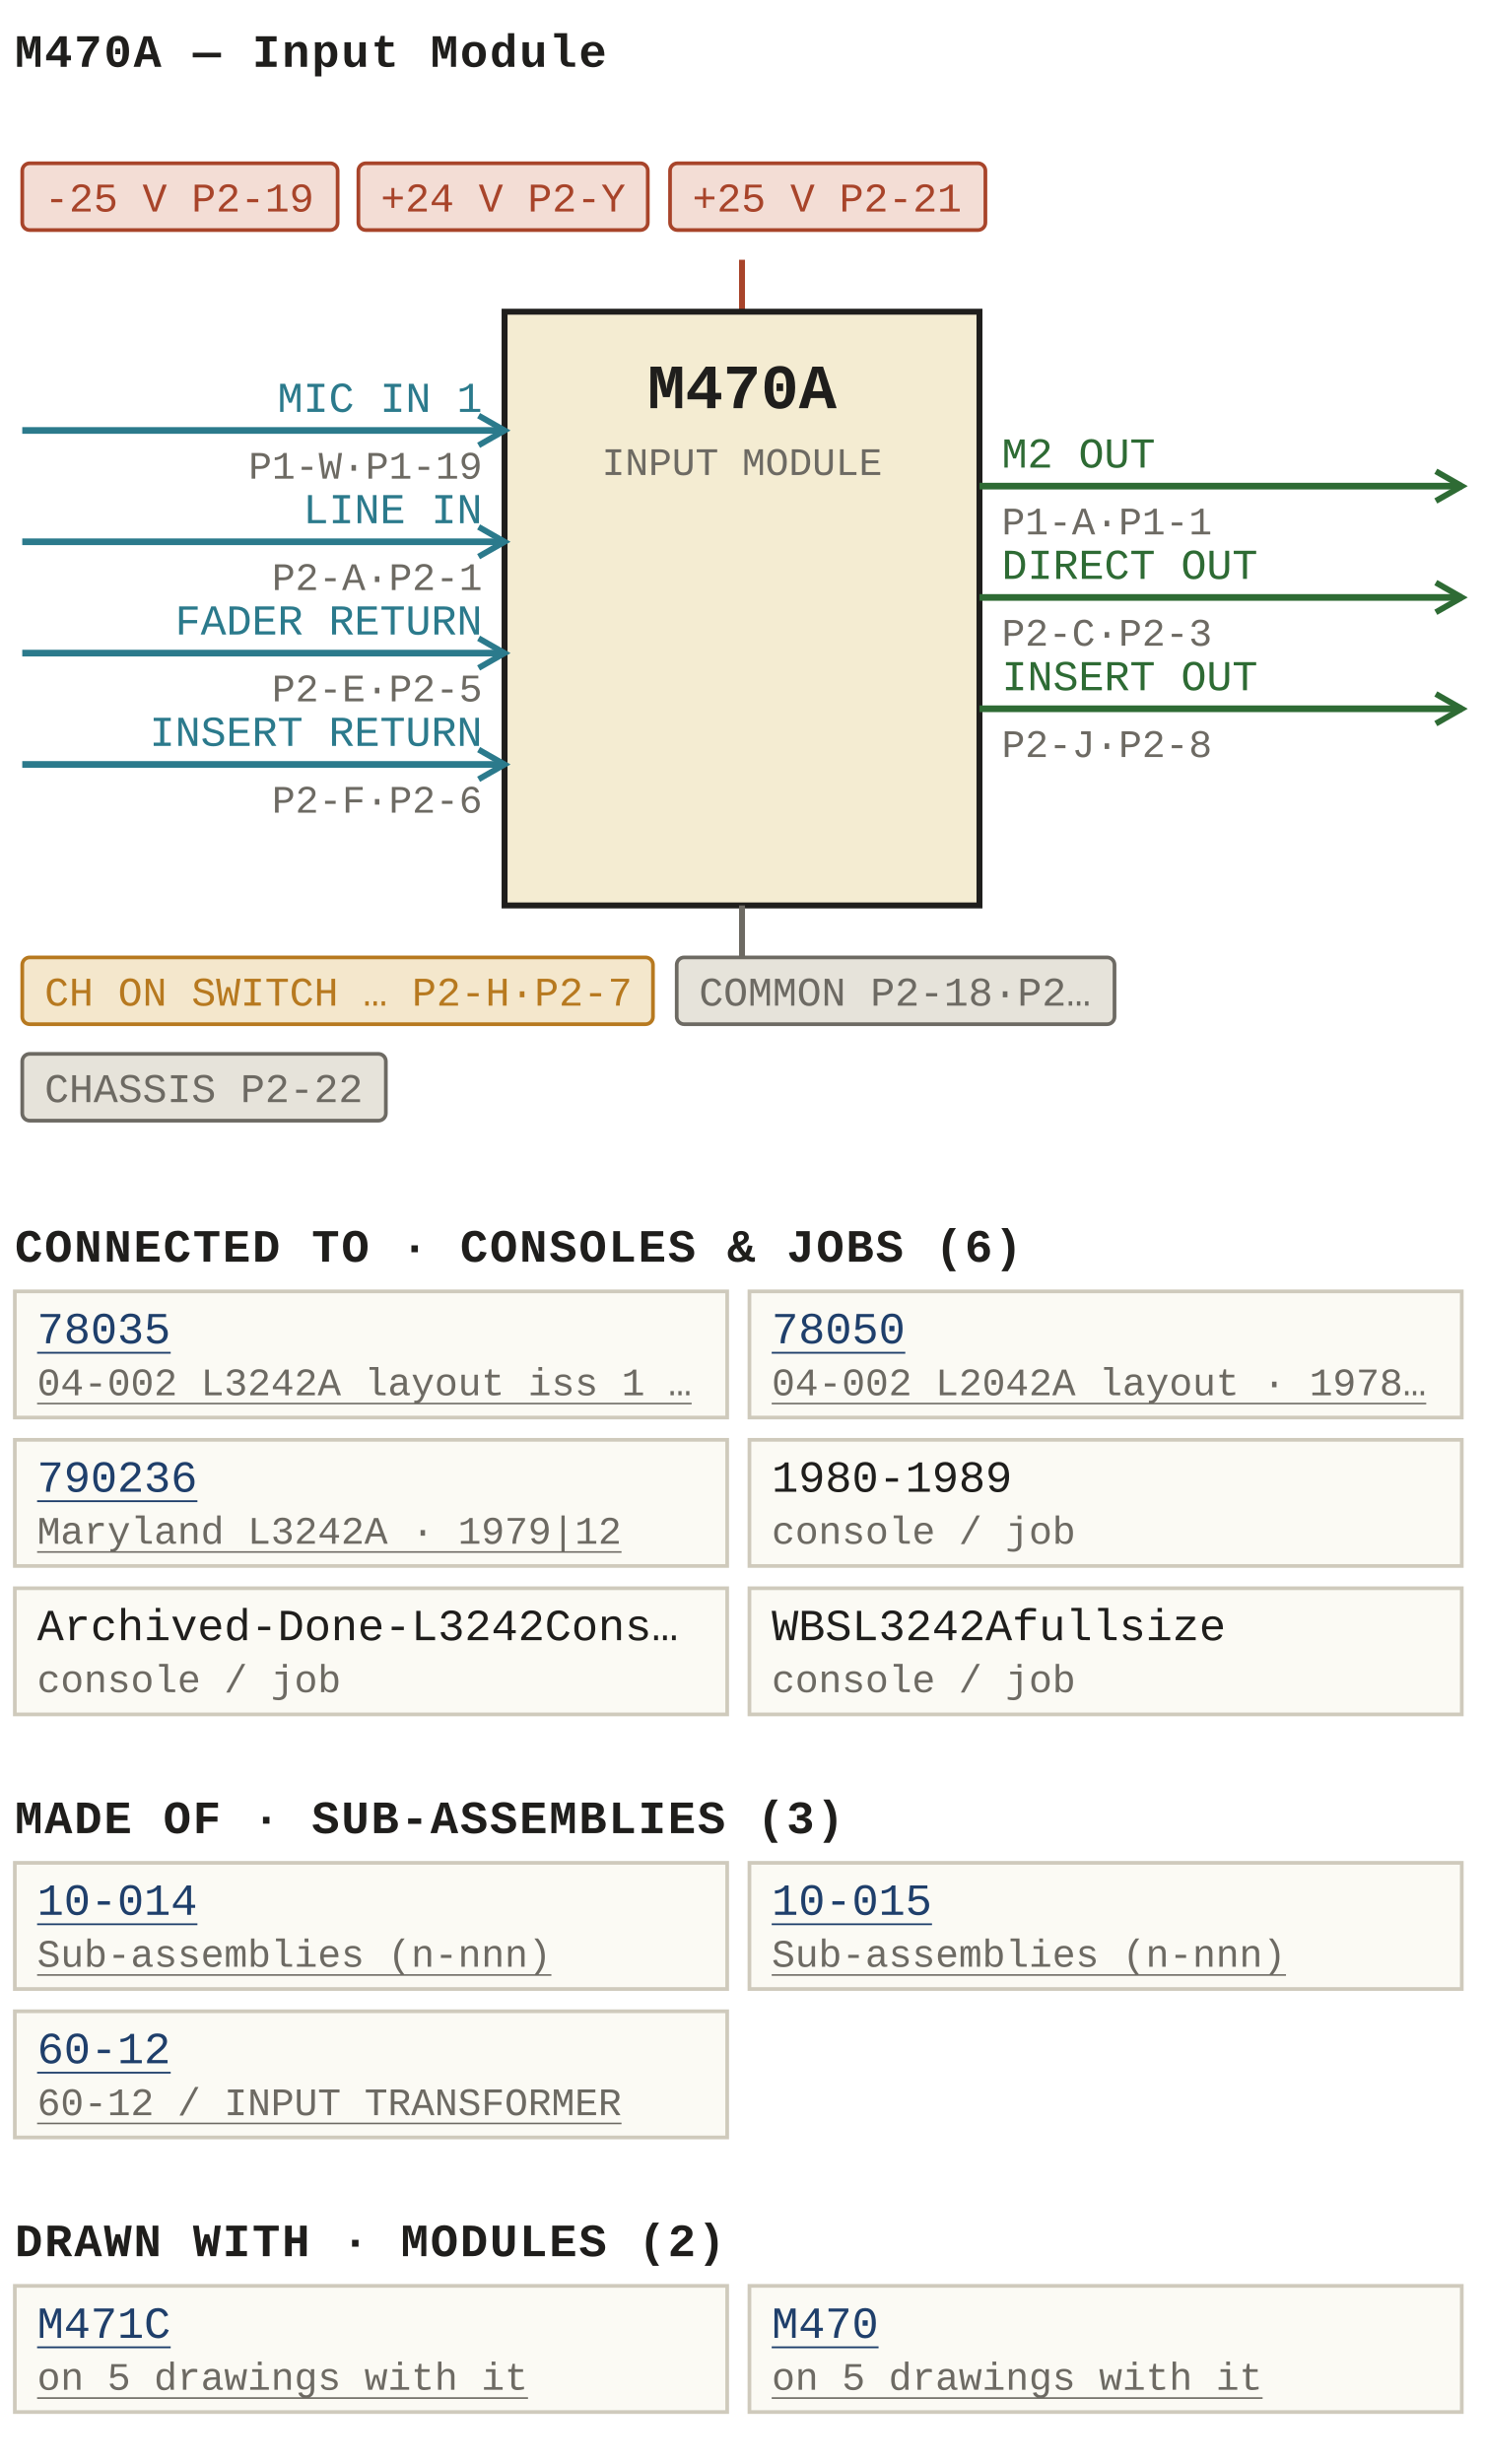
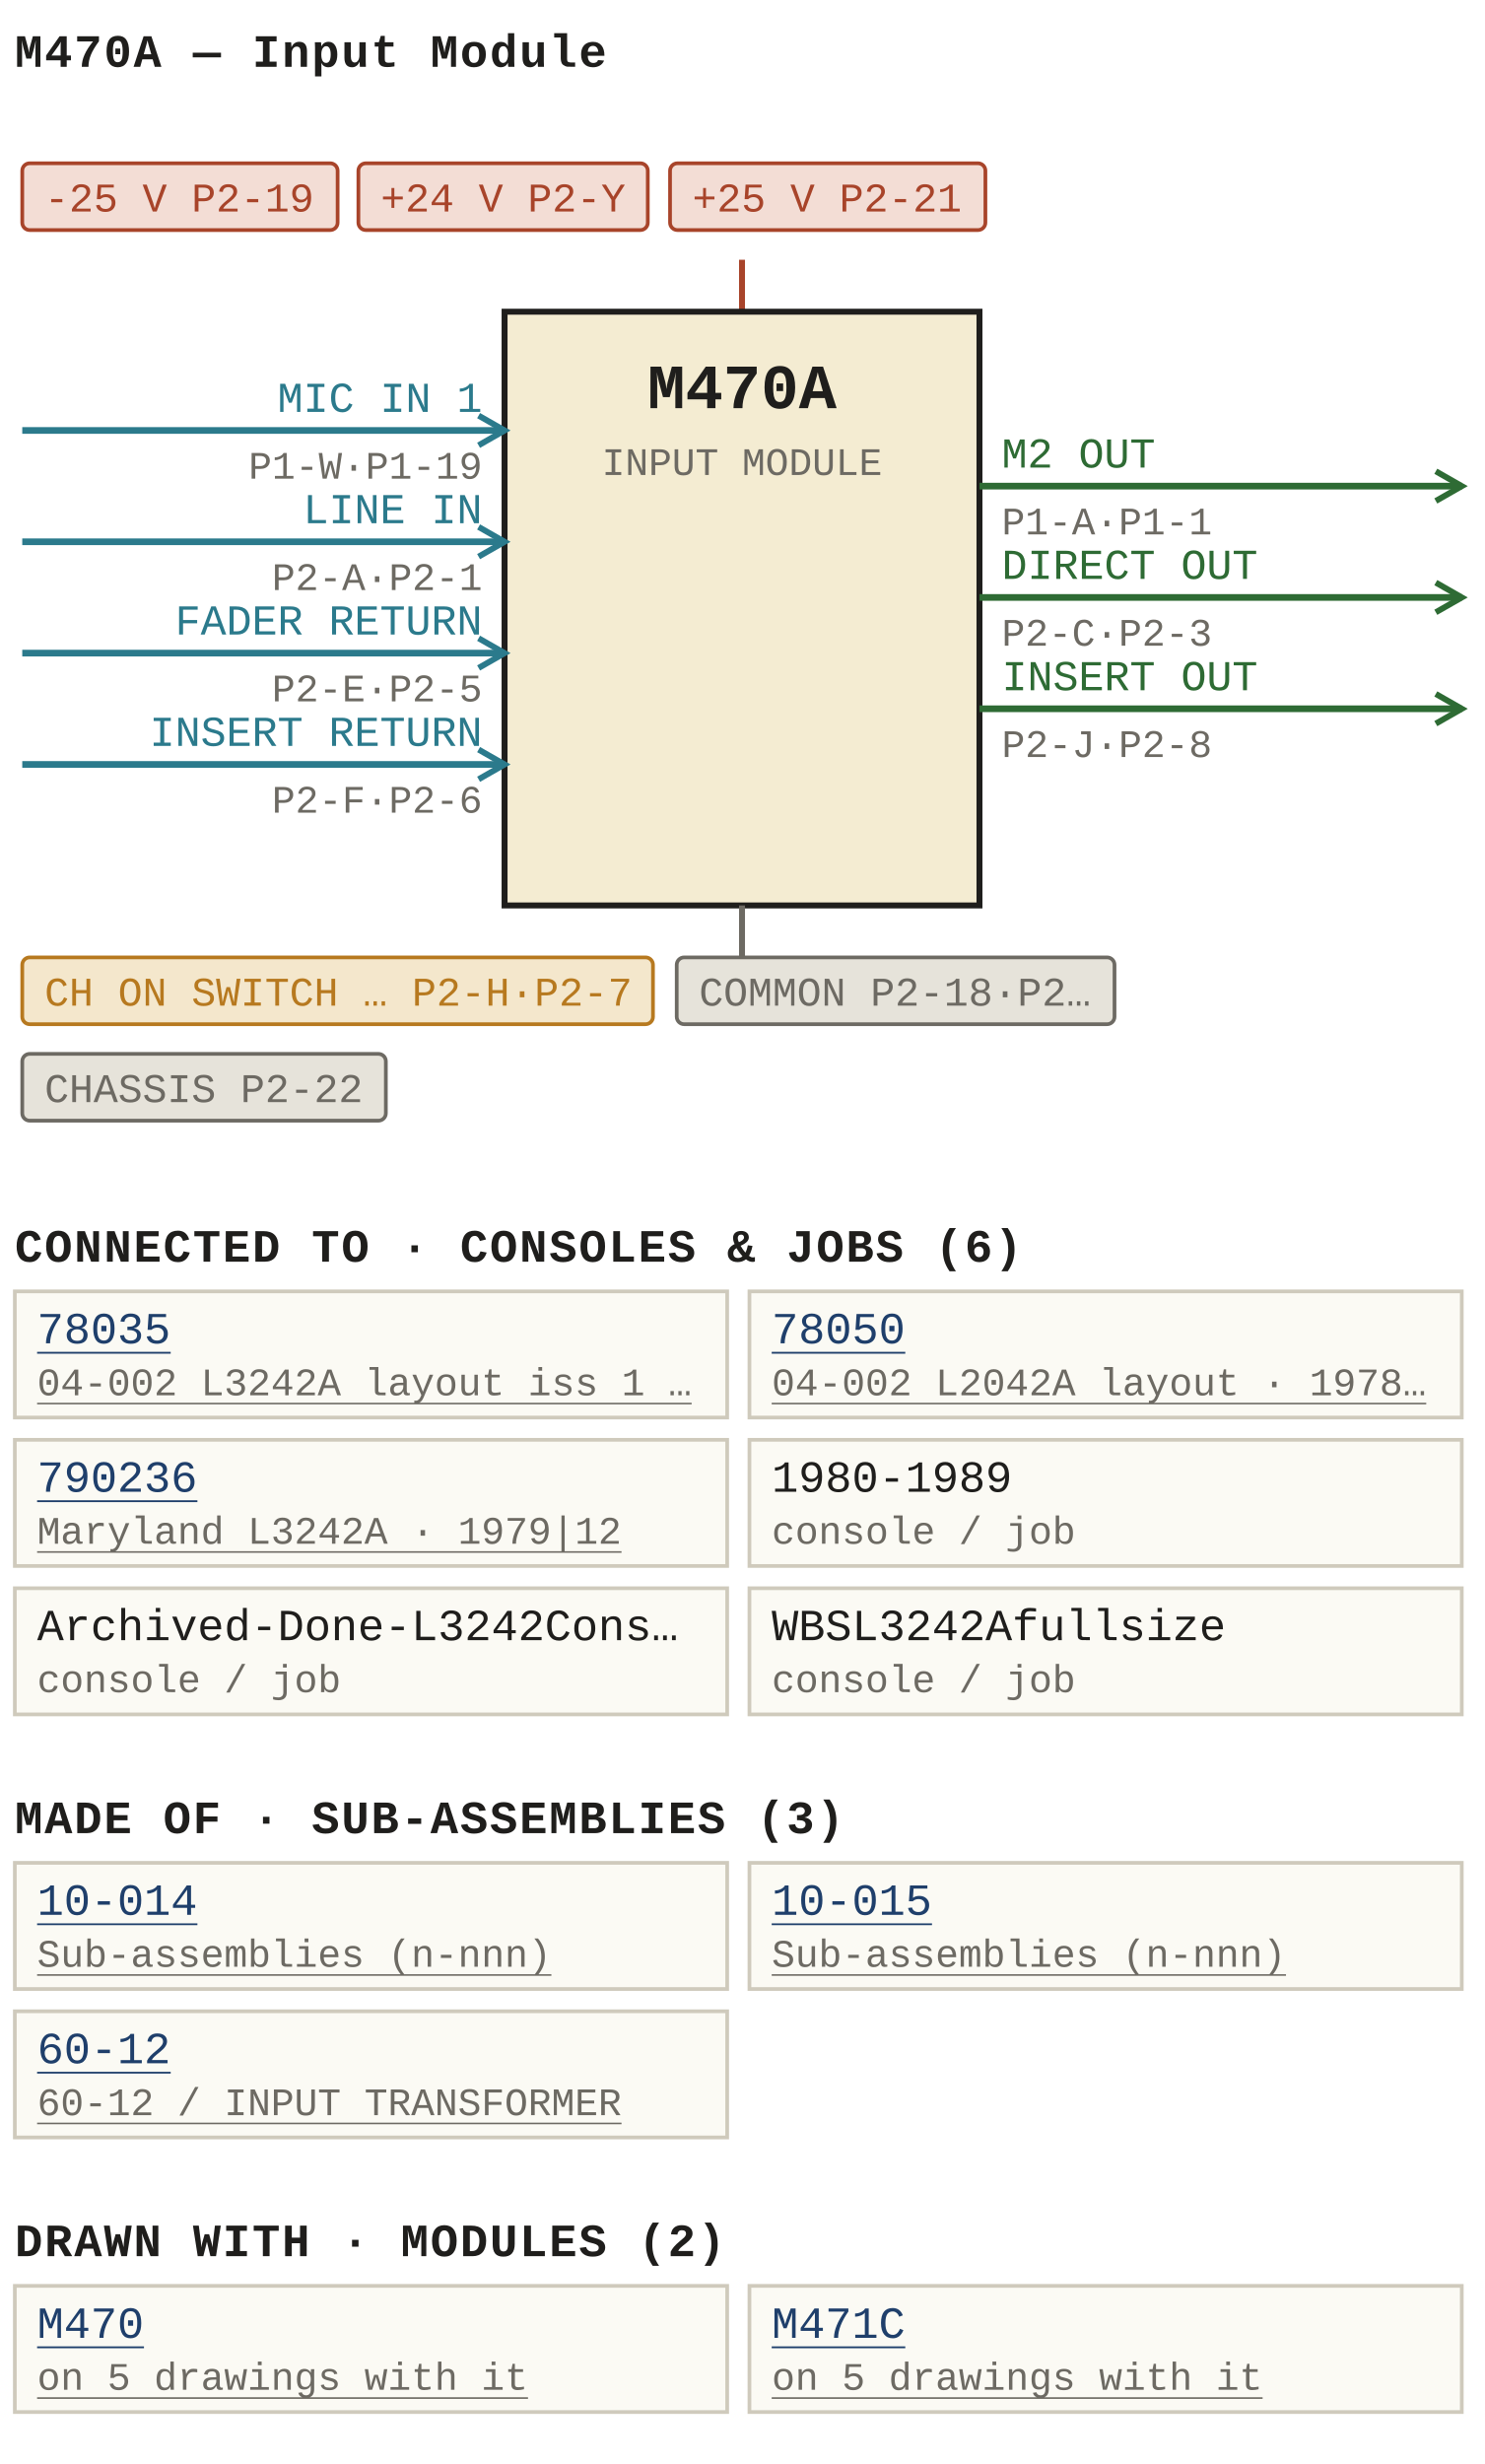
<svg xmlns="http://www.w3.org/2000/svg" class="wp" viewBox="0 0 400 664" width="400" height="664" role="img" aria-label="M470A connections" style="width:100%;max-width:500px;height:auto;background:#fbfaf4">
  <style>.wp text{font-family:"Courier Prime","Courier New",Courier,monospace;fill:#1f1e1c;font-size:12px} .wp .f{fill:#6d6a63;font-size:10.5px} .wp .h{font-size:12.5px;font-weight:700;letter-spacing:.04em} .wp .b{font-size:17px;font-weight:700} .wp a text{fill:#1f3f6b;text-decoration:underline} .wp a:hover rect{fill:#efe9d2}</style>
  <text x="4" y="18" class="h">M470A — Input Module</text>
  <rect x="6" y="44" width="85" height="18" rx="2" fill="#f3ddd5" stroke="#a8442a" />
  <text x="12" y="57" style="font-size:11px;fill:#a8442a">-25 V P2-19</text>
  <rect x="96.6" y="44" width="78" height="18" rx="2" fill="#f3ddd5" stroke="#a8442a" />
  <text x="102.6" y="57" style="font-size:11px;fill:#a8442a">+24 V P2-Y</text>
  <rect x="180.6" y="44" width="85" height="18" rx="2" fill="#f3ddd5" stroke="#a8442a" />
  <text x="186.6" y="57" style="font-size:11px;fill:#a8442a">+25 V P2-21</text>
  <line x1="200.0" y1="70" x2="200.0" y2="84" stroke="#a8442a" stroke-width="1.6" />
  <rect x="136" y="84" width="128" height="160" fill="#f4ecd2" stroke="#1f1e1c" stroke-width="1.6" />
  <text x="200.0" y="110" class="b" text-anchor="middle">M470A</text>
  <text x="200.0" y="128" class="f" text-anchor="middle">INPUT MODULE</text>
  <line x1="6" y1="116" x2="136" y2="116" stroke="#2b7a8c" stroke-width="1.8" />
  <path d="M129,112 L136,116 L129,120" fill="none" stroke="#2b7a8c" stroke-width="1.6" />
  <text x="130" y="111" text-anchor="end" style="font-size:11.5px;fill:#2b7a8c">MIC IN 1</text>
  <text x="130" y="129" text-anchor="end" class="f">P1-W·P1-19</text>
  <line x1="6" y1="146" x2="136" y2="146" stroke="#2b7a8c" stroke-width="1.8" />
  <path d="M129,142 L136,146 L129,150" fill="none" stroke="#2b7a8c" stroke-width="1.6" />
  <text x="130" y="141" text-anchor="end" style="font-size:11.5px;fill:#2b7a8c">LINE IN</text>
  <text x="130" y="159" text-anchor="end" class="f">P2-A·P2-1</text>
  <line x1="6" y1="176" x2="136" y2="176" stroke="#2b7a8c" stroke-width="1.8" />
  <path d="M129,172 L136,176 L129,180" fill="none" stroke="#2b7a8c" stroke-width="1.6" />
  <text x="130" y="171" text-anchor="end" style="font-size:11.5px;fill:#2b7a8c">FADER RETURN</text>
  <text x="130" y="189" text-anchor="end" class="f">P2-E·P2-5</text>
  <line x1="6" y1="206" x2="136" y2="206" stroke="#2b7a8c" stroke-width="1.8" />
  <path d="M129,202 L136,206 L129,210" fill="none" stroke="#2b7a8c" stroke-width="1.6" />
  <text x="130" y="201" text-anchor="end" style="font-size:11.5px;fill:#2b7a8c">INSERT RETURN</text>
  <text x="130" y="219" text-anchor="end" class="f">P2-F·P2-6</text>
  <line x1="264" y1="131" x2="394" y2="131" stroke="#2e6b34" stroke-width="1.8" />
  <path d="M387,127 L394,131 L387,135" fill="none" stroke="#2e6b34" stroke-width="1.6" />
  <text x="270" y="126" text-anchor="start" style="font-size:11.5px;fill:#2e6b34">M2 OUT</text>
  <text x="270" y="144" text-anchor="start" class="f">P1-A·P1-1</text>
  <line x1="264" y1="161" x2="394" y2="161" stroke="#2e6b34" stroke-width="1.8" />
  <path d="M387,157 L394,161 L387,165" fill="none" stroke="#2e6b34" stroke-width="1.6" />
  <text x="270" y="156" text-anchor="start" style="font-size:11.5px;fill:#2e6b34">DIRECT OUT</text>
  <text x="270" y="174" text-anchor="start" class="f">P2-C·P2-3</text>
  <line x1="264" y1="191" x2="394" y2="191" stroke="#2e6b34" stroke-width="1.8" />
  <path d="M387,187 L394,191 L387,195" fill="none" stroke="#2e6b34" stroke-width="1.6" />
  <text x="270" y="186" text-anchor="start" style="font-size:11.5px;fill:#2e6b34">INSERT OUT</text>
  <text x="270" y="204" text-anchor="start" class="f">P2-J·P2-8</text>
  <line x1="200.0" y1="244" x2="200.0" y2="258" stroke="#6d6a63" stroke-width="1.6" />
  <rect x="6" y="258" width="170" height="18" rx="2" fill="#f4e7cc" stroke="#b7791f" />
  <text x="12" y="271" style="font-size:11px;fill:#b7791f">CH ON SWITCH … P2-H·P2-7</text>
  <rect x="182.4" y="258" width="118" height="18" rx="2" fill="#e6e3da" stroke="#6d6a63" />
  <text x="188.4" y="271" style="font-size:11px;fill:#6d6a63">COMMON P2-18·P2…</text>
  <rect x="6" y="284" width="98" height="18" rx="2" fill="#e6e3da" stroke="#6d6a63" />
  <text x="12" y="297" style="font-size:11px;fill:#6d6a63">CHASSIS P2-22</text>
  <text x="4" y="340" class="h">CONNECTED TO · CONSOLES &amp; JOBS (6)</text>
  <a href="../../PAGES/Job-78035.html">
    <rect x="4" y="348" width="192" height="34" fill="#fbfaf4" stroke="#cfcabc" />
    <text x="10" y="362">78035</text>
    <text x="10" y="376" class="f">04-002 L3242A layout iss 1 …</text>
  </a>
  <a href="../../PAGES/Job-78050.html">
    <rect x="202" y="348" width="192" height="34" fill="#fbfaf4" stroke="#cfcabc" />
    <text x="208" y="362">78050</text>
    <text x="208" y="376" class="f">04-002 L2042A layout · 1978…</text>
  </a>
  <a href="../../PAGES/Job-790236.html">
    <rect x="4" y="388" width="192" height="34" fill="#fbfaf4" stroke="#cfcabc" />
    <text x="10" y="402">790236</text>
    <text x="10" y="416" class="f">Maryland L3242A · 1979|12</text>
  </a>
  <rect x="202" y="388" width="192" height="34" fill="#fbfaf4" stroke="#cfcabc" />
  <text x="208" y="402">1980-1989</text>
  <text x="208" y="416" class="f">console / job</text>
  <rect x="4" y="428" width="192" height="34" fill="#fbfaf4" stroke="#cfcabc" />
  <text x="10" y="442">Archived-Done-L3242Cons…</text>
  <text x="10" y="456" class="f">console / job</text>
  <rect x="202" y="428" width="192" height="34" fill="#fbfaf4" stroke="#cfcabc" />
  <text x="208" y="442">WBSL3242Afullsize</text>
  <text x="208" y="456" class="f">console / job</text>
  <text x="4" y="494" class="h">MADE OF · SUB-ASSEMBLIES (3)</text>
  <a href="../../PAGES/Register-Sub-assemblies-n-nnn.html#10-014">
    <rect x="4" y="502" width="192" height="34" fill="#fbfaf4" stroke="#cfcabc" />
    <text x="10" y="516">10-014</text>
    <text x="10" y="530" class="f">Sub-assemblies (n-nnn)</text>
  </a>
  <a href="../../PAGES/Register-Sub-assemblies-n-nnn.html#10-015">
    <rect x="202" y="502" width="192" height="34" fill="#fbfaf4" stroke="#cfcabc" />
    <text x="208" y="516">10-015</text>
    <text x="208" y="530" class="f">Sub-assemblies (n-nnn)</text>
  </a>
  <a href="../../PAGES/Register-Input-transformers-60-n.html#60-12">
    <rect x="4" y="542" width="192" height="34" fill="#fbfaf4" stroke="#cfcabc" />
    <text x="10" y="556">60-12</text>
    <text x="10" y="570" class="f">60-12 / INPUT TRANSFORMER</text>
  </a>
  <text x="4" y="608" class="h">DRAWN WITH · MODULES (2)</text>
-   <a href="../../PAGES/M471C.html">
+   <a href="../../PAGES/M470.html">
    <rect x="4" y="616" width="192" height="34" fill="#fbfaf4" stroke="#cfcabc" />
-     <text x="10" y="630">M471C</text>
+     <text x="10" y="630">M470</text>
    <text x="10" y="644" class="f">on 5 drawings with it</text>
  </a>
-   <a href="../../PAGES/M470.html">
+   <a href="../../PAGES/M471C.html">
    <rect x="202" y="616" width="192" height="34" fill="#fbfaf4" stroke="#cfcabc" />
-     <text x="208" y="630">M470</text>
+     <text x="208" y="630">M471C</text>
    <text x="208" y="644" class="f">on 5 drawings with it</text>
  </a>
</svg>
